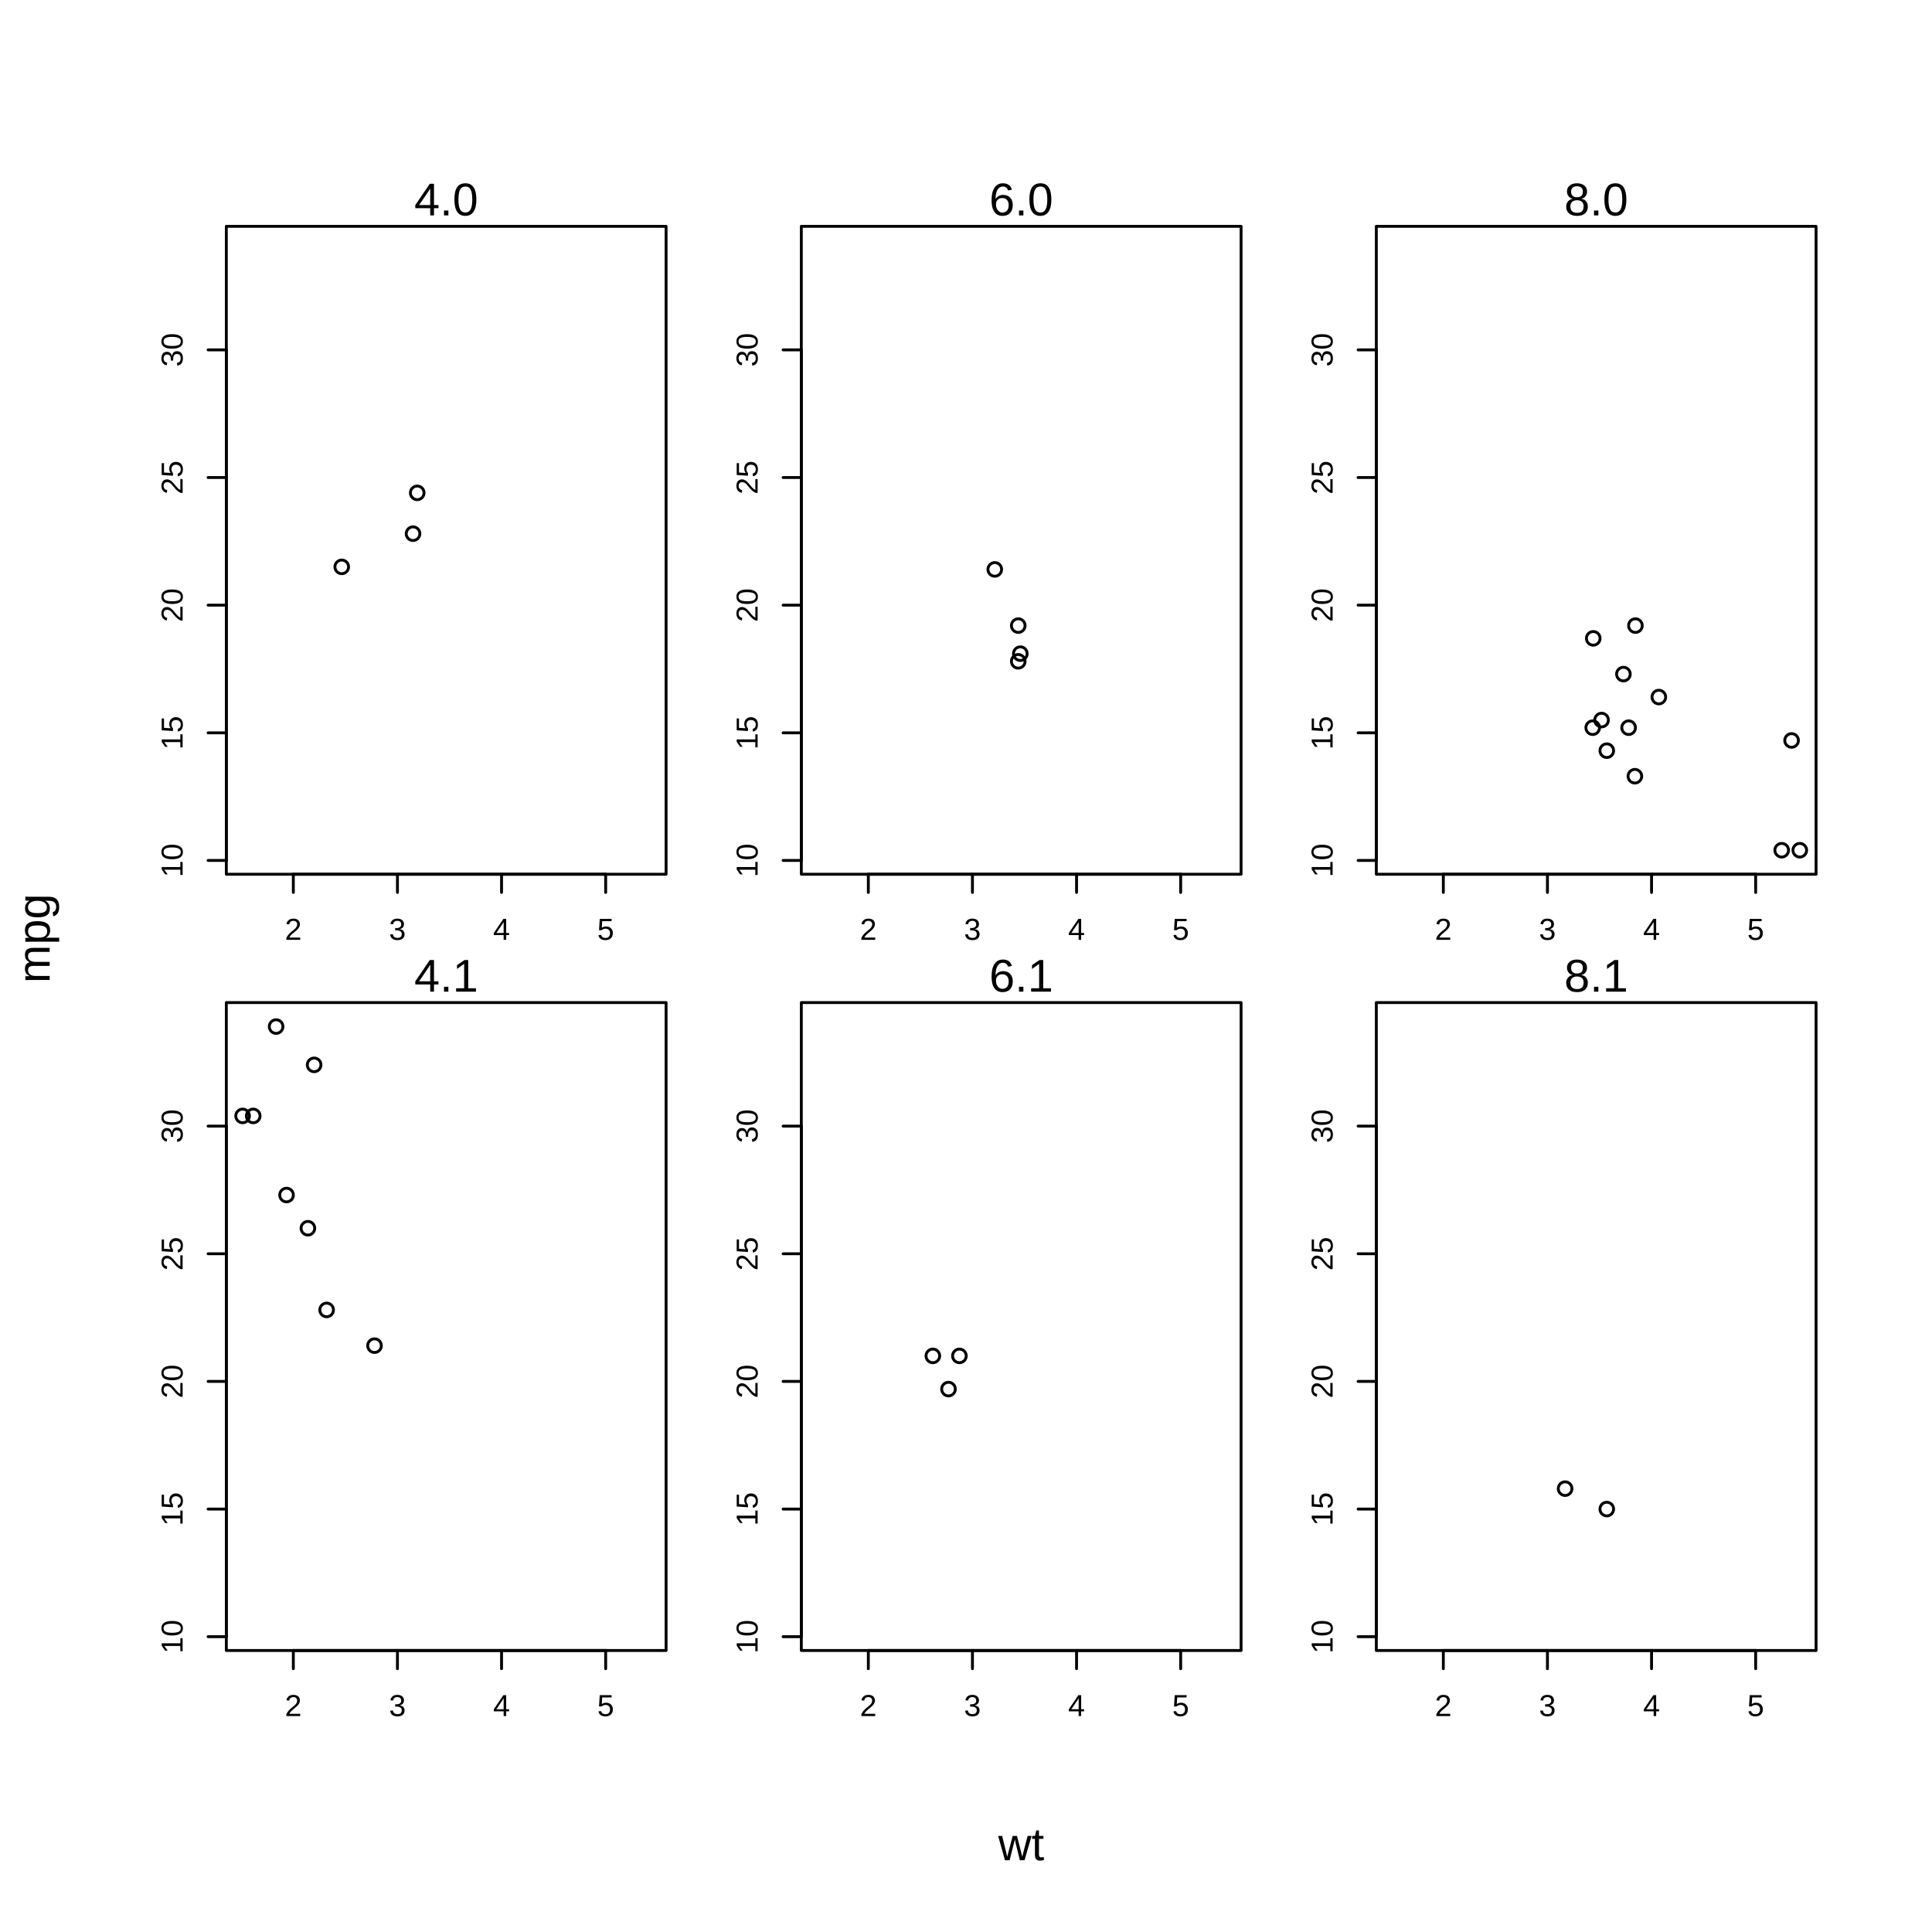
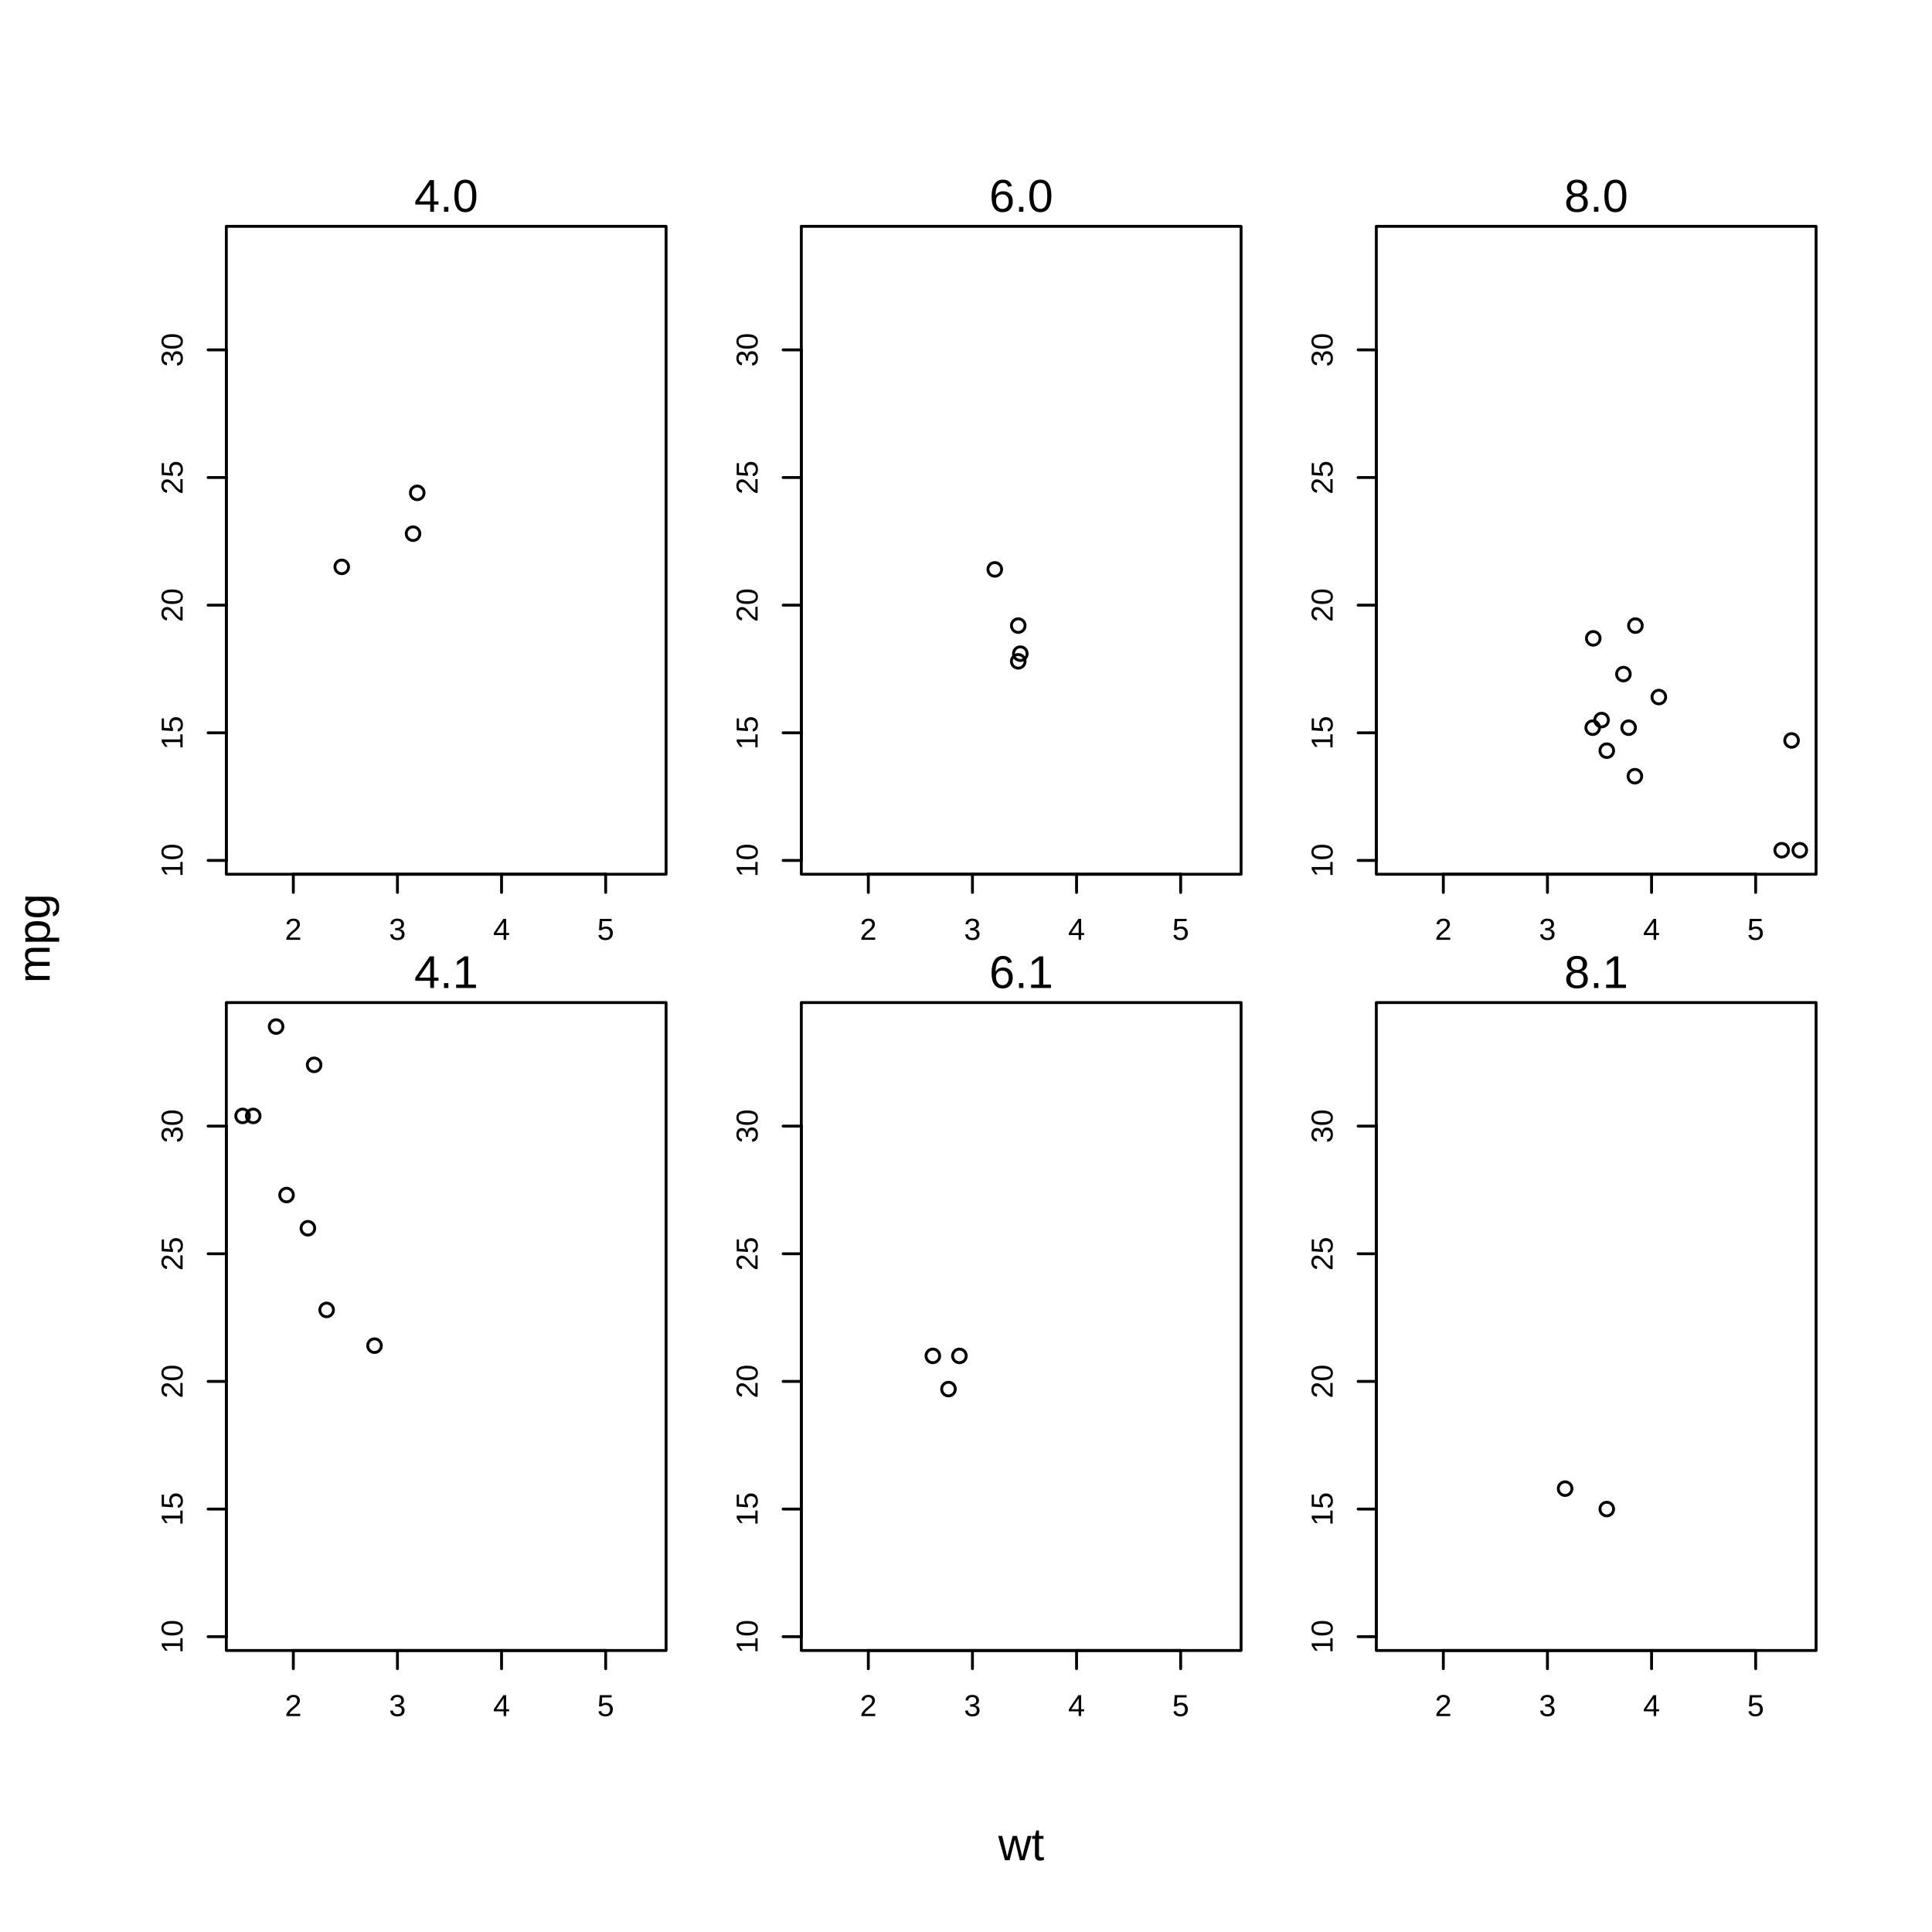
<svg xmlns="http://www.w3.org/2000/svg" class="svglite" width="504.00pt" height="504.00pt" viewBox="0 0 504.00 504.00">
  <defs>
    <style type="text/css">
    .svglite line, .svglite polyline, .svglite polygon, .svglite path, .svglite rect, .svglite circle {
      fill: none;
      stroke: #000000;
      stroke-linecap: round;
      stroke-linejoin: round;
      stroke-miterlimit: 10.00;
    }
    .svglite text {
      white-space: pre;
    }
  </style>
  </defs>
  <rect width="100%" height="100%" style="stroke: none; fill: #FFFFFF;" />
  <defs>
    <clipPath id="cpMC4wMHw1MDQuMDB8MC4wMHw1MDQuMDA=">
      <rect x="0.00" y="0.00" width="504.00" height="504.00" />
    </clipPath>
  </defs>
  <g clip-path="url(#cpMC4wMHw1MDQuMDB8MC4wMHw1MDQuMDA=)">
    <text x="266.40" y="485.28" text-anchor="middle" style="font-size: 12.00px; font-family: &quot;Liberation Sans&quot;;" textLength="12.00px" lengthAdjust="spacingAndGlyphs">wt</text>
    <text transform="translate(12.96,244.80) rotate(-90)" text-anchor="middle" style="font-size: 12.00px; font-family: &quot;Liberation Sans&quot;;" textLength="23.35px" lengthAdjust="spacingAndGlyphs">mpg</text>
  </g>
  <defs>
    <clipPath id="cpNTkuMDR8MTczLjc2fDU5LjA0fDIyOC4wNg==">
      <rect x="59.04" y="59.04" width="114.72" height="169.02" />
    </clipPath>
  </defs>
  <g clip-path="url(#cpNTkuMDR8MTczLjc2fDU5LjA0fDIyOC4wNg==)">
</g>
  <g clip-path="url(#cpMC4wMHw1MDQuMDB8MC4wMHw1MDQuMDA=)">
    <line x1="76.52" y1="228.06" x2="158.00" y2="228.06" style="stroke-width: 0.75;" />
    <line x1="76.52" y1="228.06" x2="76.52" y2="232.81" style="stroke-width: 0.75;" />
    <line x1="103.68" y1="228.06" x2="103.68" y2="232.81" style="stroke-width: 0.75;" />
    <line x1="130.84" y1="228.06" x2="130.84" y2="232.81" style="stroke-width: 0.75;" />
    <line x1="158.00" y1="228.06" x2="158.00" y2="232.81" style="stroke-width: 0.75;" />
    <text x="76.52" y="245.17" text-anchor="middle" style="font-size: 7.92px; font-family: &quot;Liberation Sans&quot;;" textLength="4.40px" lengthAdjust="spacingAndGlyphs">2</text>
    <text x="103.68" y="245.17" text-anchor="middle" style="font-size: 7.92px; font-family: &quot;Liberation Sans&quot;;" textLength="4.40px" lengthAdjust="spacingAndGlyphs">3</text>
    <text x="130.84" y="245.17" text-anchor="middle" style="font-size: 7.92px; font-family: &quot;Liberation Sans&quot;;" textLength="4.40px" lengthAdjust="spacingAndGlyphs">4</text>
    <text x="158.00" y="245.17" text-anchor="middle" style="font-size: 7.92px; font-family: &quot;Liberation Sans&quot;;" textLength="4.40px" lengthAdjust="spacingAndGlyphs">5</text>
    <line x1="59.04" y1="224.46" x2="59.04" y2="91.27" style="stroke-width: 0.75;" />
    <line x1="59.04" y1="224.46" x2="54.29" y2="224.46" style="stroke-width: 0.75;" />
    <line x1="59.04" y1="191.17" x2="54.29" y2="191.17" style="stroke-width: 0.75;" />
    <line x1="59.04" y1="157.87" x2="54.29" y2="157.87" style="stroke-width: 0.75;" />
    <line x1="59.04" y1="124.57" x2="54.29" y2="124.57" style="stroke-width: 0.75;" />
    <line x1="59.04" y1="91.27" x2="54.29" y2="91.27" style="stroke-width: 0.75;" />
    <text transform="translate(47.64,224.46) rotate(-90)" text-anchor="middle" style="font-size: 7.92px; font-family: &quot;Liberation Sans&quot;;" textLength="8.80px" lengthAdjust="spacingAndGlyphs">10</text>
    <text transform="translate(47.64,191.17) rotate(-90)" text-anchor="middle" style="font-size: 7.92px; font-family: &quot;Liberation Sans&quot;;" textLength="8.80px" lengthAdjust="spacingAndGlyphs">15</text>
    <text transform="translate(47.64,157.87) rotate(-90)" text-anchor="middle" style="font-size: 7.92px; font-family: &quot;Liberation Sans&quot;;" textLength="8.80px" lengthAdjust="spacingAndGlyphs">20</text>
    <text transform="translate(47.64,124.57) rotate(-90)" text-anchor="middle" style="font-size: 7.92px; font-family: &quot;Liberation Sans&quot;;" textLength="8.80px" lengthAdjust="spacingAndGlyphs">25</text>
    <text transform="translate(47.64,91.27) rotate(-90)" text-anchor="middle" style="font-size: 7.92px; font-family: &quot;Liberation Sans&quot;;" textLength="8.80px" lengthAdjust="spacingAndGlyphs">30</text>
+     <rect x="59.04" y="43.20" width="114.72" height="15.84" style="stroke-width: 0.75; stroke: none;" />
+     <text x="116.40" y="55.24" text-anchor="middle" style="font-size: 12.00px; font-family: &quot;Liberation Sans&quot;;" textLength="16.68px" lengthAdjust="spacingAndGlyphs">4.0</text>
    <polygon points="59.04,228.06 173.76,228.06 173.76,59.04 59.04,59.04 " style="stroke-width: 0.75;" />
-     <text x="116.40" y="56.19" text-anchor="middle" style="font-size: 12.00px; font-family: &quot;Liberation Sans&quot;;" textLength="16.68px" lengthAdjust="spacingAndGlyphs">4.0</text>
  </g>
  <defs>
    <clipPath id="cpMjA5LjA0fDMyMy43Nnw1OS4wNHwyMjguMDY=">
      <rect x="209.04" y="59.04" width="114.72" height="169.02" />
    </clipPath>
  </defs>
  <g clip-path="url(#cpMjA5LjA0fDMyMy43Nnw1OS4wNHwyMjguMDY=)">
</g>
  <g clip-path="url(#cpMC4wMHw1MDQuMDB8MC4wMHw1MDQuMDA=)">
    <line x1="226.52" y1="228.06" x2="308.00" y2="228.06" style="stroke-width: 0.75;" />
    <line x1="226.52" y1="228.06" x2="226.52" y2="232.81" style="stroke-width: 0.75;" />
    <line x1="253.68" y1="228.06" x2="253.68" y2="232.81" style="stroke-width: 0.75;" />
    <line x1="280.84" y1="228.06" x2="280.84" y2="232.81" style="stroke-width: 0.75;" />
    <line x1="308.00" y1="228.06" x2="308.00" y2="232.81" style="stroke-width: 0.75;" />
    <text x="226.52" y="245.17" text-anchor="middle" style="font-size: 7.92px; font-family: &quot;Liberation Sans&quot;;" textLength="4.40px" lengthAdjust="spacingAndGlyphs">2</text>
    <text x="253.68" y="245.17" text-anchor="middle" style="font-size: 7.92px; font-family: &quot;Liberation Sans&quot;;" textLength="4.40px" lengthAdjust="spacingAndGlyphs">3</text>
    <text x="280.84" y="245.17" text-anchor="middle" style="font-size: 7.92px; font-family: &quot;Liberation Sans&quot;;" textLength="4.40px" lengthAdjust="spacingAndGlyphs">4</text>
    <text x="308.00" y="245.17" text-anchor="middle" style="font-size: 7.92px; font-family: &quot;Liberation Sans&quot;;" textLength="4.40px" lengthAdjust="spacingAndGlyphs">5</text>
    <line x1="209.04" y1="224.46" x2="209.04" y2="91.27" style="stroke-width: 0.75;" />
    <line x1="209.04" y1="224.46" x2="204.29" y2="224.46" style="stroke-width: 0.75;" />
    <line x1="209.04" y1="191.17" x2="204.29" y2="191.17" style="stroke-width: 0.75;" />
    <line x1="209.04" y1="157.87" x2="204.29" y2="157.87" style="stroke-width: 0.75;" />
    <line x1="209.04" y1="124.57" x2="204.29" y2="124.57" style="stroke-width: 0.75;" />
    <line x1="209.04" y1="91.27" x2="204.29" y2="91.27" style="stroke-width: 0.75;" />
    <text transform="translate(197.64,224.46) rotate(-90)" text-anchor="middle" style="font-size: 7.92px; font-family: &quot;Liberation Sans&quot;;" textLength="8.80px" lengthAdjust="spacingAndGlyphs">10</text>
    <text transform="translate(197.64,191.17) rotate(-90)" text-anchor="middle" style="font-size: 7.92px; font-family: &quot;Liberation Sans&quot;;" textLength="8.80px" lengthAdjust="spacingAndGlyphs">15</text>
    <text transform="translate(197.64,157.87) rotate(-90)" text-anchor="middle" style="font-size: 7.92px; font-family: &quot;Liberation Sans&quot;;" textLength="8.80px" lengthAdjust="spacingAndGlyphs">20</text>
    <text transform="translate(197.64,124.57) rotate(-90)" text-anchor="middle" style="font-size: 7.92px; font-family: &quot;Liberation Sans&quot;;" textLength="8.80px" lengthAdjust="spacingAndGlyphs">25</text>
    <text transform="translate(197.64,91.27) rotate(-90)" text-anchor="middle" style="font-size: 7.92px; font-family: &quot;Liberation Sans&quot;;" textLength="8.80px" lengthAdjust="spacingAndGlyphs">30</text>
+     <rect x="209.04" y="43.20" width="114.72" height="15.84" style="stroke-width: 0.75; stroke: none;" />
+     <text x="266.40" y="55.24" text-anchor="middle" style="font-size: 12.00px; font-family: &quot;Liberation Sans&quot;;" textLength="16.68px" lengthAdjust="spacingAndGlyphs">6.0</text>
    <polygon points="209.04,228.06 323.76,228.06 323.76,59.04 209.04,59.04 " style="stroke-width: 0.75;" />
-     <text x="266.40" y="56.19" text-anchor="middle" style="font-size: 12.00px; font-family: &quot;Liberation Sans&quot;;" textLength="16.68px" lengthAdjust="spacingAndGlyphs">6.0</text>
  </g>
  <defs>
    <clipPath id="cpMzU5LjA0fDQ3My43Nnw1OS4wNHwyMjguMDY=">
      <rect x="359.04" y="59.04" width="114.72" height="169.02" />
    </clipPath>
  </defs>
  <g clip-path="url(#cpMzU5LjA0fDQ3My43Nnw1OS4wNHwyMjguMDY=)">
</g>
  <g clip-path="url(#cpMC4wMHw1MDQuMDB8MC4wMHw1MDQuMDA=)">
    <line x1="376.52" y1="228.06" x2="458.00" y2="228.06" style="stroke-width: 0.75;" />
    <line x1="376.52" y1="228.06" x2="376.52" y2="232.81" style="stroke-width: 0.75;" />
    <line x1="403.68" y1="228.06" x2="403.68" y2="232.81" style="stroke-width: 0.75;" />
    <line x1="430.84" y1="228.06" x2="430.84" y2="232.81" style="stroke-width: 0.75;" />
    <line x1="458.00" y1="228.06" x2="458.00" y2="232.81" style="stroke-width: 0.75;" />
    <text x="376.52" y="245.17" text-anchor="middle" style="font-size: 7.92px; font-family: &quot;Liberation Sans&quot;;" textLength="4.40px" lengthAdjust="spacingAndGlyphs">2</text>
    <text x="403.68" y="245.17" text-anchor="middle" style="font-size: 7.92px; font-family: &quot;Liberation Sans&quot;;" textLength="4.40px" lengthAdjust="spacingAndGlyphs">3</text>
    <text x="430.84" y="245.17" text-anchor="middle" style="font-size: 7.92px; font-family: &quot;Liberation Sans&quot;;" textLength="4.40px" lengthAdjust="spacingAndGlyphs">4</text>
    <text x="458.00" y="245.17" text-anchor="middle" style="font-size: 7.92px; font-family: &quot;Liberation Sans&quot;;" textLength="4.40px" lengthAdjust="spacingAndGlyphs">5</text>
    <line x1="359.04" y1="224.46" x2="359.04" y2="91.27" style="stroke-width: 0.75;" />
    <line x1="359.04" y1="224.46" x2="354.29" y2="224.46" style="stroke-width: 0.75;" />
    <line x1="359.04" y1="191.17" x2="354.29" y2="191.17" style="stroke-width: 0.75;" />
    <line x1="359.04" y1="157.87" x2="354.29" y2="157.87" style="stroke-width: 0.75;" />
    <line x1="359.04" y1="124.57" x2="354.29" y2="124.57" style="stroke-width: 0.75;" />
    <line x1="359.04" y1="91.27" x2="354.29" y2="91.27" style="stroke-width: 0.75;" />
    <text transform="translate(347.64,224.46) rotate(-90)" text-anchor="middle" style="font-size: 7.92px; font-family: &quot;Liberation Sans&quot;;" textLength="8.80px" lengthAdjust="spacingAndGlyphs">10</text>
    <text transform="translate(347.64,191.17) rotate(-90)" text-anchor="middle" style="font-size: 7.92px; font-family: &quot;Liberation Sans&quot;;" textLength="8.80px" lengthAdjust="spacingAndGlyphs">15</text>
    <text transform="translate(347.64,157.87) rotate(-90)" text-anchor="middle" style="font-size: 7.92px; font-family: &quot;Liberation Sans&quot;;" textLength="8.80px" lengthAdjust="spacingAndGlyphs">20</text>
    <text transform="translate(347.64,124.57) rotate(-90)" text-anchor="middle" style="font-size: 7.92px; font-family: &quot;Liberation Sans&quot;;" textLength="8.80px" lengthAdjust="spacingAndGlyphs">25</text>
    <text transform="translate(347.64,91.27) rotate(-90)" text-anchor="middle" style="font-size: 7.92px; font-family: &quot;Liberation Sans&quot;;" textLength="8.80px" lengthAdjust="spacingAndGlyphs">30</text>
+     <rect x="359.04" y="43.20" width="114.72" height="15.84" style="stroke-width: 0.75; stroke: none;" />
+     <text x="416.40" y="55.24" text-anchor="middle" style="font-size: 12.00px; font-family: &quot;Liberation Sans&quot;;" textLength="16.68px" lengthAdjust="spacingAndGlyphs">8.0</text>
    <polygon points="359.04,228.06 473.76,228.06 473.76,59.04 359.04,59.04 " style="stroke-width: 0.75;" />
-     <text x="416.40" y="56.19" text-anchor="middle" style="font-size: 12.00px; font-family: &quot;Liberation Sans&quot;;" textLength="16.68px" lengthAdjust="spacingAndGlyphs">8.0</text>
  </g>
  <defs>
    <clipPath id="cpNTkuMDR8MTczLjc2fDI2MS41NHw0MzAuNTY=">
      <rect x="59.04" y="261.54" width="114.72" height="169.02" />
    </clipPath>
  </defs>
  <g clip-path="url(#cpNTkuMDR8MTczLjc2fDI2MS41NHw0MzAuNTY=)">
</g>
  <g clip-path="url(#cpMC4wMHw1MDQuMDB8MC4wMHw1MDQuMDA=)">
    <line x1="76.52" y1="430.56" x2="158.00" y2="430.56" style="stroke-width: 0.75;" />
    <line x1="76.52" y1="430.56" x2="76.52" y2="435.31" style="stroke-width: 0.75;" />
    <line x1="103.68" y1="430.56" x2="103.68" y2="435.31" style="stroke-width: 0.75;" />
    <line x1="130.84" y1="430.56" x2="130.84" y2="435.31" style="stroke-width: 0.75;" />
    <line x1="158.00" y1="430.56" x2="158.00" y2="435.31" style="stroke-width: 0.75;" />
    <text x="76.52" y="447.67" text-anchor="middle" style="font-size: 7.92px; font-family: &quot;Liberation Sans&quot;;" textLength="4.40px" lengthAdjust="spacingAndGlyphs">2</text>
    <text x="103.68" y="447.67" text-anchor="middle" style="font-size: 7.92px; font-family: &quot;Liberation Sans&quot;;" textLength="4.40px" lengthAdjust="spacingAndGlyphs">3</text>
    <text x="130.84" y="447.67" text-anchor="middle" style="font-size: 7.92px; font-family: &quot;Liberation Sans&quot;;" textLength="4.40px" lengthAdjust="spacingAndGlyphs">4</text>
    <text x="158.00" y="447.67" text-anchor="middle" style="font-size: 7.92px; font-family: &quot;Liberation Sans&quot;;" textLength="4.40px" lengthAdjust="spacingAndGlyphs">5</text>
    <line x1="59.04" y1="426.96" x2="59.04" y2="293.77" style="stroke-width: 0.75;" />
    <line x1="59.04" y1="426.96" x2="54.29" y2="426.96" style="stroke-width: 0.75;" />
    <line x1="59.04" y1="393.67" x2="54.29" y2="393.67" style="stroke-width: 0.75;" />
    <line x1="59.04" y1="360.37" x2="54.29" y2="360.37" style="stroke-width: 0.75;" />
    <line x1="59.04" y1="327.07" x2="54.29" y2="327.07" style="stroke-width: 0.75;" />
    <line x1="59.04" y1="293.77" x2="54.29" y2="293.77" style="stroke-width: 0.75;" />
    <text transform="translate(47.64,426.96) rotate(-90)" text-anchor="middle" style="font-size: 7.92px; font-family: &quot;Liberation Sans&quot;;" textLength="8.80px" lengthAdjust="spacingAndGlyphs">10</text>
    <text transform="translate(47.64,393.67) rotate(-90)" text-anchor="middle" style="font-size: 7.92px; font-family: &quot;Liberation Sans&quot;;" textLength="8.80px" lengthAdjust="spacingAndGlyphs">15</text>
    <text transform="translate(47.64,360.37) rotate(-90)" text-anchor="middle" style="font-size: 7.92px; font-family: &quot;Liberation Sans&quot;;" textLength="8.80px" lengthAdjust="spacingAndGlyphs">20</text>
    <text transform="translate(47.64,327.07) rotate(-90)" text-anchor="middle" style="font-size: 7.92px; font-family: &quot;Liberation Sans&quot;;" textLength="8.80px" lengthAdjust="spacingAndGlyphs">25</text>
    <text transform="translate(47.64,293.77) rotate(-90)" text-anchor="middle" style="font-size: 7.92px; font-family: &quot;Liberation Sans&quot;;" textLength="8.80px" lengthAdjust="spacingAndGlyphs">30</text>
+     <rect x="59.04" y="245.70" width="114.72" height="15.84" style="stroke-width: 0.75; stroke: none;" />
+     <text x="116.40" y="257.74" text-anchor="middle" style="font-size: 12.00px; font-family: &quot;Liberation Sans&quot;;" textLength="16.68px" lengthAdjust="spacingAndGlyphs">4.1</text>
    <polygon points="59.04,430.56 173.76,430.56 173.76,261.54 59.04,261.54 " style="stroke-width: 0.75;" />
-     <text x="116.40" y="258.69" text-anchor="middle" style="font-size: 12.00px; font-family: &quot;Liberation Sans&quot;;" textLength="16.68px" lengthAdjust="spacingAndGlyphs">4.1</text>
  </g>
  <defs>
    <clipPath id="cpMjA5LjA0fDMyMy43NnwyNjEuNTR8NDMwLjU2">
      <rect x="209.04" y="261.54" width="114.72" height="169.02" />
    </clipPath>
  </defs>
  <g clip-path="url(#cpMjA5LjA0fDMyMy43NnwyNjEuNTR8NDMwLjU2)">
</g>
  <g clip-path="url(#cpMC4wMHw1MDQuMDB8MC4wMHw1MDQuMDA=)">
    <line x1="226.52" y1="430.56" x2="308.00" y2="430.56" style="stroke-width: 0.75;" />
    <line x1="226.52" y1="430.56" x2="226.52" y2="435.31" style="stroke-width: 0.75;" />
    <line x1="253.68" y1="430.56" x2="253.68" y2="435.31" style="stroke-width: 0.75;" />
    <line x1="280.84" y1="430.56" x2="280.84" y2="435.31" style="stroke-width: 0.75;" />
    <line x1="308.00" y1="430.56" x2="308.00" y2="435.31" style="stroke-width: 0.75;" />
    <text x="226.52" y="447.67" text-anchor="middle" style="font-size: 7.92px; font-family: &quot;Liberation Sans&quot;;" textLength="4.40px" lengthAdjust="spacingAndGlyphs">2</text>
    <text x="253.68" y="447.67" text-anchor="middle" style="font-size: 7.92px; font-family: &quot;Liberation Sans&quot;;" textLength="4.40px" lengthAdjust="spacingAndGlyphs">3</text>
    <text x="280.84" y="447.67" text-anchor="middle" style="font-size: 7.92px; font-family: &quot;Liberation Sans&quot;;" textLength="4.40px" lengthAdjust="spacingAndGlyphs">4</text>
    <text x="308.00" y="447.67" text-anchor="middle" style="font-size: 7.92px; font-family: &quot;Liberation Sans&quot;;" textLength="4.40px" lengthAdjust="spacingAndGlyphs">5</text>
    <line x1="209.04" y1="426.96" x2="209.04" y2="293.77" style="stroke-width: 0.75;" />
    <line x1="209.04" y1="426.96" x2="204.29" y2="426.96" style="stroke-width: 0.75;" />
    <line x1="209.04" y1="393.67" x2="204.29" y2="393.67" style="stroke-width: 0.75;" />
    <line x1="209.04" y1="360.37" x2="204.29" y2="360.37" style="stroke-width: 0.75;" />
    <line x1="209.04" y1="327.07" x2="204.29" y2="327.07" style="stroke-width: 0.75;" />
    <line x1="209.04" y1="293.77" x2="204.29" y2="293.77" style="stroke-width: 0.75;" />
    <text transform="translate(197.64,426.96) rotate(-90)" text-anchor="middle" style="font-size: 7.92px; font-family: &quot;Liberation Sans&quot;;" textLength="8.80px" lengthAdjust="spacingAndGlyphs">10</text>
    <text transform="translate(197.64,393.67) rotate(-90)" text-anchor="middle" style="font-size: 7.92px; font-family: &quot;Liberation Sans&quot;;" textLength="8.80px" lengthAdjust="spacingAndGlyphs">15</text>
    <text transform="translate(197.64,360.37) rotate(-90)" text-anchor="middle" style="font-size: 7.92px; font-family: &quot;Liberation Sans&quot;;" textLength="8.80px" lengthAdjust="spacingAndGlyphs">20</text>
    <text transform="translate(197.64,327.07) rotate(-90)" text-anchor="middle" style="font-size: 7.92px; font-family: &quot;Liberation Sans&quot;;" textLength="8.80px" lengthAdjust="spacingAndGlyphs">25</text>
    <text transform="translate(197.64,293.77) rotate(-90)" text-anchor="middle" style="font-size: 7.92px; font-family: &quot;Liberation Sans&quot;;" textLength="8.80px" lengthAdjust="spacingAndGlyphs">30</text>
+     <rect x="209.04" y="245.70" width="114.72" height="15.84" style="stroke-width: 0.75; stroke: none;" />
+     <text x="266.40" y="257.74" text-anchor="middle" style="font-size: 12.00px; font-family: &quot;Liberation Sans&quot;;" textLength="16.68px" lengthAdjust="spacingAndGlyphs">6.1</text>
    <polygon points="209.04,430.56 323.76,430.56 323.76,261.54 209.04,261.54 " style="stroke-width: 0.75;" />
-     <text x="266.40" y="258.69" text-anchor="middle" style="font-size: 12.00px; font-family: &quot;Liberation Sans&quot;;" textLength="16.68px" lengthAdjust="spacingAndGlyphs">6.1</text>
  </g>
  <defs>
    <clipPath id="cpMzU5LjA0fDQ3My43NnwyNjEuNTR8NDMwLjU2">
      <rect x="359.04" y="261.54" width="114.72" height="169.02" />
    </clipPath>
  </defs>
  <g clip-path="url(#cpMzU5LjA0fDQ3My43NnwyNjEuNTR8NDMwLjU2)">
</g>
  <g clip-path="url(#cpMC4wMHw1MDQuMDB8MC4wMHw1MDQuMDA=)">
    <line x1="376.52" y1="430.56" x2="458.00" y2="430.56" style="stroke-width: 0.75;" />
    <line x1="376.52" y1="430.56" x2="376.52" y2="435.31" style="stroke-width: 0.75;" />
    <line x1="403.68" y1="430.56" x2="403.68" y2="435.31" style="stroke-width: 0.75;" />
    <line x1="430.84" y1="430.56" x2="430.84" y2="435.31" style="stroke-width: 0.75;" />
    <line x1="458.00" y1="430.56" x2="458.00" y2="435.31" style="stroke-width: 0.75;" />
    <text x="376.52" y="447.67" text-anchor="middle" style="font-size: 7.92px; font-family: &quot;Liberation Sans&quot;;" textLength="4.40px" lengthAdjust="spacingAndGlyphs">2</text>
    <text x="403.68" y="447.67" text-anchor="middle" style="font-size: 7.92px; font-family: &quot;Liberation Sans&quot;;" textLength="4.40px" lengthAdjust="spacingAndGlyphs">3</text>
    <text x="430.84" y="447.67" text-anchor="middle" style="font-size: 7.92px; font-family: &quot;Liberation Sans&quot;;" textLength="4.40px" lengthAdjust="spacingAndGlyphs">4</text>
    <text x="458.00" y="447.67" text-anchor="middle" style="font-size: 7.92px; font-family: &quot;Liberation Sans&quot;;" textLength="4.40px" lengthAdjust="spacingAndGlyphs">5</text>
    <line x1="359.04" y1="426.96" x2="359.04" y2="293.77" style="stroke-width: 0.75;" />
    <line x1="359.04" y1="426.96" x2="354.29" y2="426.96" style="stroke-width: 0.75;" />
    <line x1="359.04" y1="393.67" x2="354.29" y2="393.67" style="stroke-width: 0.75;" />
    <line x1="359.04" y1="360.37" x2="354.29" y2="360.37" style="stroke-width: 0.75;" />
    <line x1="359.04" y1="327.07" x2="354.29" y2="327.07" style="stroke-width: 0.75;" />
    <line x1="359.04" y1="293.77" x2="354.29" y2="293.77" style="stroke-width: 0.75;" />
    <text transform="translate(347.64,426.96) rotate(-90)" text-anchor="middle" style="font-size: 7.92px; font-family: &quot;Liberation Sans&quot;;" textLength="8.80px" lengthAdjust="spacingAndGlyphs">10</text>
    <text transform="translate(347.64,393.67) rotate(-90)" text-anchor="middle" style="font-size: 7.92px; font-family: &quot;Liberation Sans&quot;;" textLength="8.80px" lengthAdjust="spacingAndGlyphs">15</text>
    <text transform="translate(347.64,360.37) rotate(-90)" text-anchor="middle" style="font-size: 7.92px; font-family: &quot;Liberation Sans&quot;;" textLength="8.80px" lengthAdjust="spacingAndGlyphs">20</text>
    <text transform="translate(347.64,327.07) rotate(-90)" text-anchor="middle" style="font-size: 7.92px; font-family: &quot;Liberation Sans&quot;;" textLength="8.80px" lengthAdjust="spacingAndGlyphs">25</text>
    <text transform="translate(347.64,293.77) rotate(-90)" text-anchor="middle" style="font-size: 7.92px; font-family: &quot;Liberation Sans&quot;;" textLength="8.80px" lengthAdjust="spacingAndGlyphs">30</text>
+     <rect x="359.04" y="245.70" width="114.72" height="15.84" style="stroke-width: 0.75; stroke: none;" />
+     <text x="416.40" y="257.74" text-anchor="middle" style="font-size: 12.00px; font-family: &quot;Liberation Sans&quot;;" textLength="16.68px" lengthAdjust="spacingAndGlyphs">8.1</text>
    <polygon points="359.04,430.56 473.76,430.56 473.76,261.54 359.04,261.54 " style="stroke-width: 0.75;" />
-     <text x="416.40" y="258.69" text-anchor="middle" style="font-size: 12.00px; font-family: &quot;Liberation Sans&quot;;" textLength="16.68px" lengthAdjust="spacingAndGlyphs">8.1</text>
  </g>
  <g clip-path="url(#cpNTkuMDR8MTczLjc2fDU5LjA0fDIyOC4wNg==)">
    <circle cx="108.84" cy="128.57" r="1.78" style="stroke-width: 0.75;" />
    <circle cx="107.75" cy="139.22" r="1.78" style="stroke-width: 0.75;" />
    <circle cx="89.15" cy="147.88" r="1.78" style="stroke-width: 0.75;" />
  </g>
  <g clip-path="url(#cpMjA5LjA0fDMyMy43Nnw1OS4wNHwyMjguMDY=)">
    <circle cx="259.51" cy="148.54" r="1.78" style="stroke-width: 0.75;" />
    <circle cx="266.17" cy="170.52" r="1.78" style="stroke-width: 0.75;" />
    <circle cx="265.63" cy="163.20" r="1.78" style="stroke-width: 0.75;" />
    <circle cx="265.63" cy="172.52" r="1.78" style="stroke-width: 0.75;" />
  </g>
  <g clip-path="url(#cpMzU5LjA0fDQ3My43Nnw1OS4wNHwyMjguMDY=)">
    <circle cx="415.63" cy="166.53" r="1.78" style="stroke-width: 0.75;" />
    <circle cx="419.16" cy="195.83" r="1.78" style="stroke-width: 0.75;" />
    <circle cx="432.74" cy="181.84" r="1.78" style="stroke-width: 0.75;" />
    <circle cx="423.50" cy="175.85" r="1.78" style="stroke-width: 0.75;" />
    <circle cx="424.86" cy="189.83" r="1.78" style="stroke-width: 0.75;" />
    <circle cx="464.79" cy="221.80" r="1.78" style="stroke-width: 0.75;" />
    <circle cx="469.51" cy="221.80" r="1.78" style="stroke-width: 0.75;" />
    <circle cx="467.37" cy="193.16" r="1.78" style="stroke-width: 0.75;" />
    <circle cx="417.80" cy="187.84" r="1.78" style="stroke-width: 0.75;" />
    <circle cx="415.49" cy="189.83" r="1.78" style="stroke-width: 0.75;" />
    <circle cx="426.49" cy="202.49" r="1.78" style="stroke-width: 0.75;" />
    <circle cx="426.63" cy="163.20" r="1.78" style="stroke-width: 0.75;" />
  </g>
  <g clip-path="url(#cpNTkuMDR8MTczLjc2fDI2MS41NHw0MzAuNTY=)">
    <circle cx="85.21" cy="341.72" r="1.78" style="stroke-width: 0.75;" />
    <circle cx="81.95" cy="277.79" r="1.78" style="stroke-width: 0.75;" />
    <circle cx="66.06" cy="291.11" r="1.78" style="stroke-width: 0.75;" />
    <circle cx="72.03" cy="267.80" r="1.78" style="stroke-width: 0.75;" />
    <circle cx="74.75" cy="311.75" r="1.78" style="stroke-width: 0.75;" />
    <circle cx="80.32" cy="320.41" r="1.78" style="stroke-width: 0.75;" />
    <circle cx="63.29" cy="291.11" r="1.78" style="stroke-width: 0.75;" />
    <circle cx="97.70" cy="351.04" r="1.78" style="stroke-width: 0.75;" />
  </g>
  <g clip-path="url(#cpMjA5LjA0fDMyMy43NnwyNjEuNTR8NDMwLjU2)">
    <circle cx="243.35" cy="353.71" r="1.78" style="stroke-width: 0.75;" />
    <circle cx="250.28" cy="353.71" r="1.78" style="stroke-width: 0.75;" />
    <circle cx="247.43" cy="362.37" r="1.78" style="stroke-width: 0.75;" />
  </g>
  <g clip-path="url(#cpMzU5LjA0fDQ3My43NnwyNjEuNTR8NDMwLjU2)">
    <circle cx="408.29" cy="388.34" r="1.78" style="stroke-width: 0.75;" />
    <circle cx="419.16" cy="393.67" r="1.78" style="stroke-width: 0.75;" />
  </g>
  <defs>
    <clipPath id="cpMTI5Ljk1fDQ2Mi44NXwxMTYuMzF8MzM3Ljgz">
      <rect x="129.95" y="116.31" width="332.90" height="221.52" />
    </clipPath>
  </defs>
  <g clip-path="url(#cpMTI5Ljk1fDQ2Mi44NXwxMTYuMzF8MzM3Ljgz)">
</g>
</svg>
